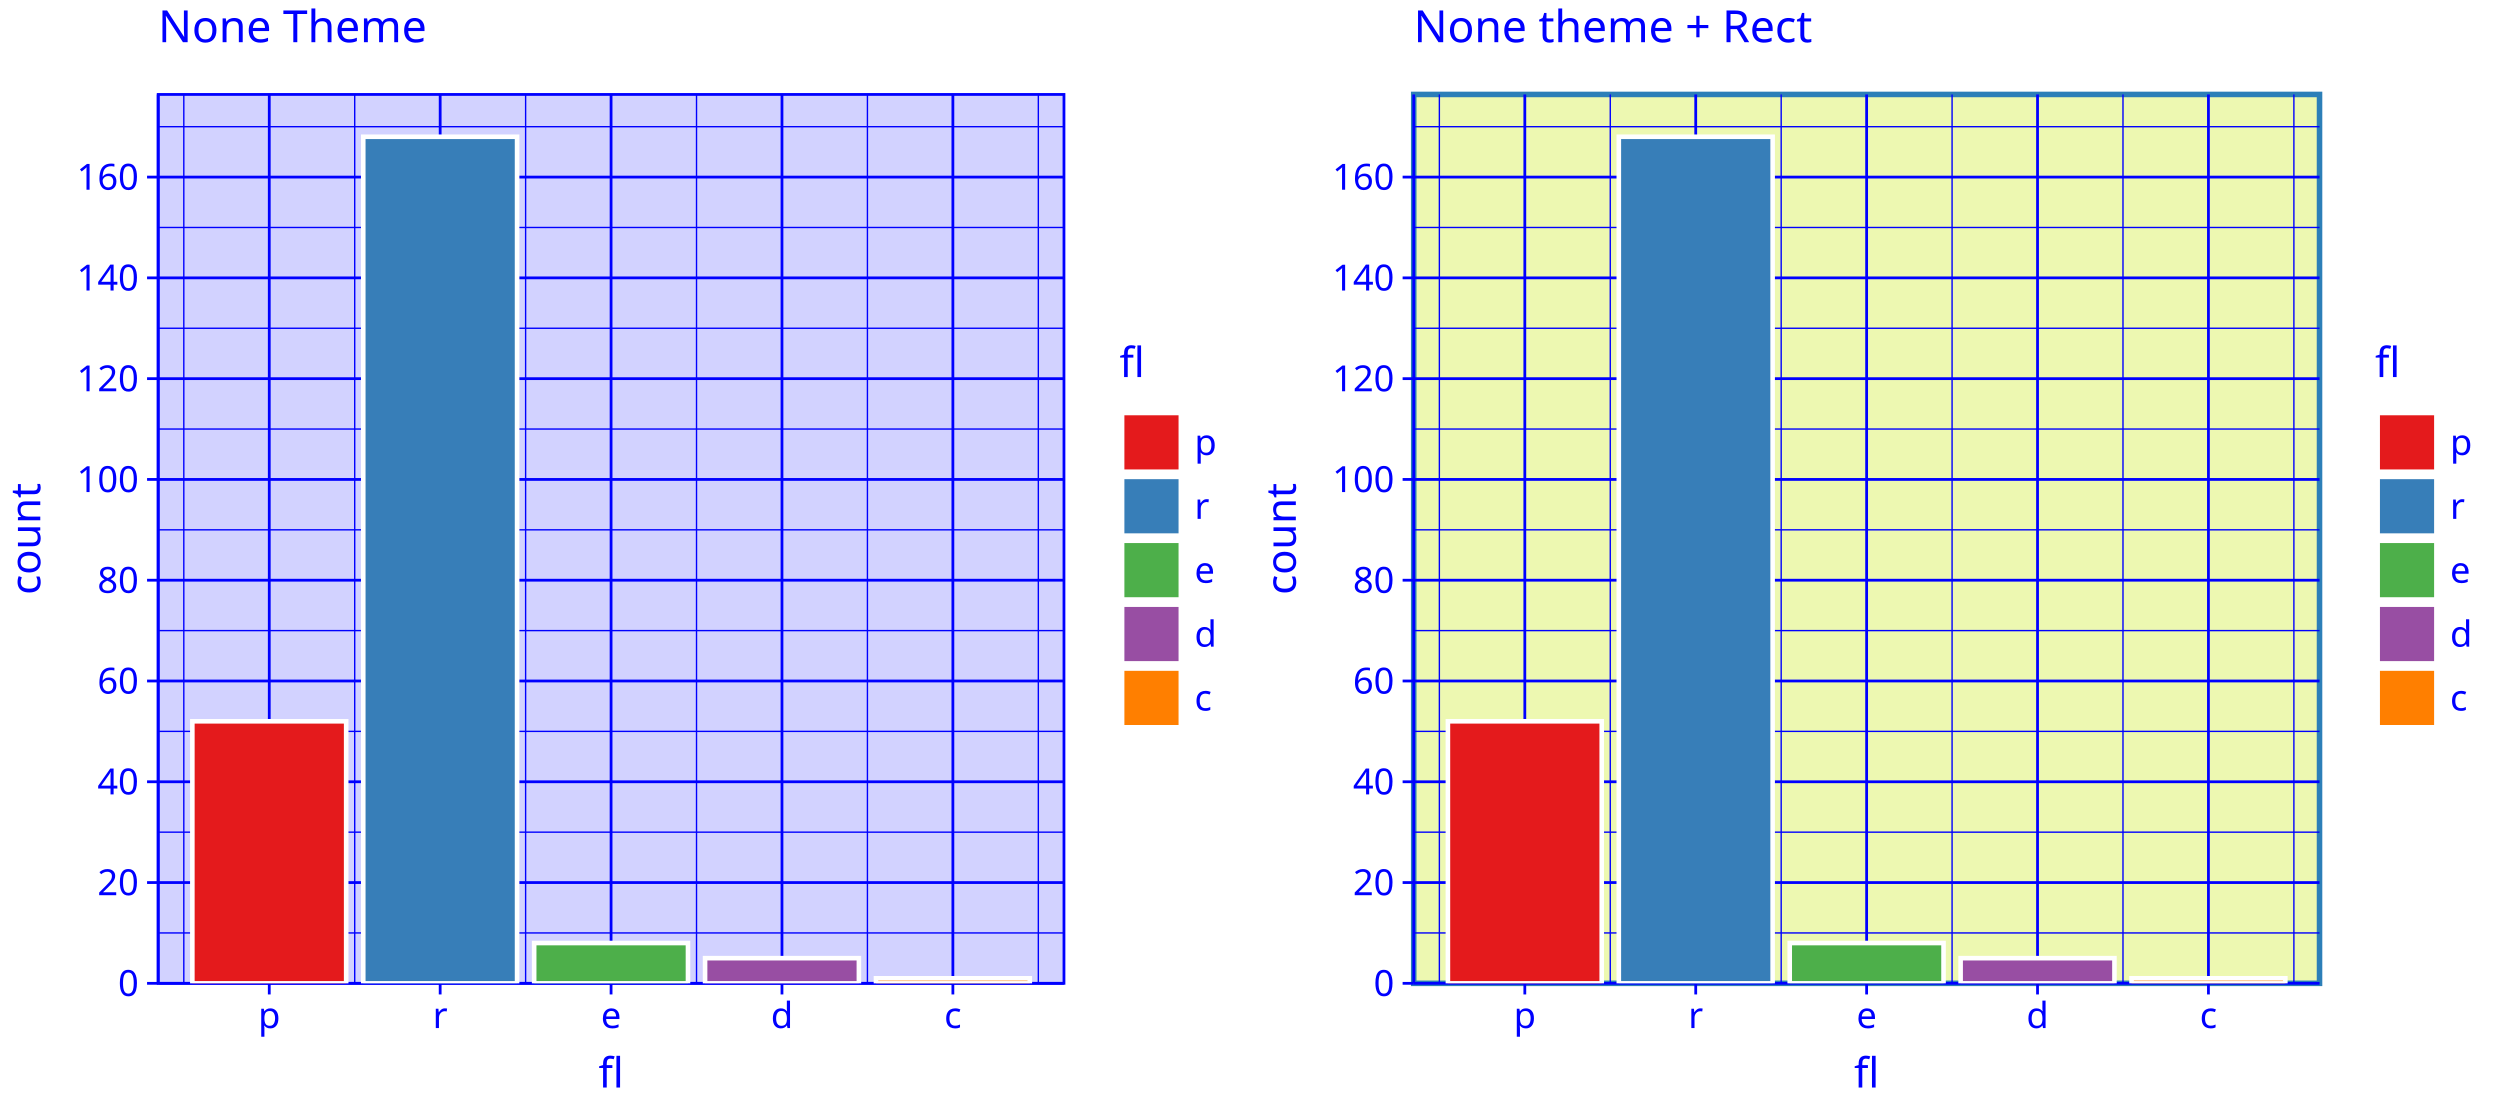
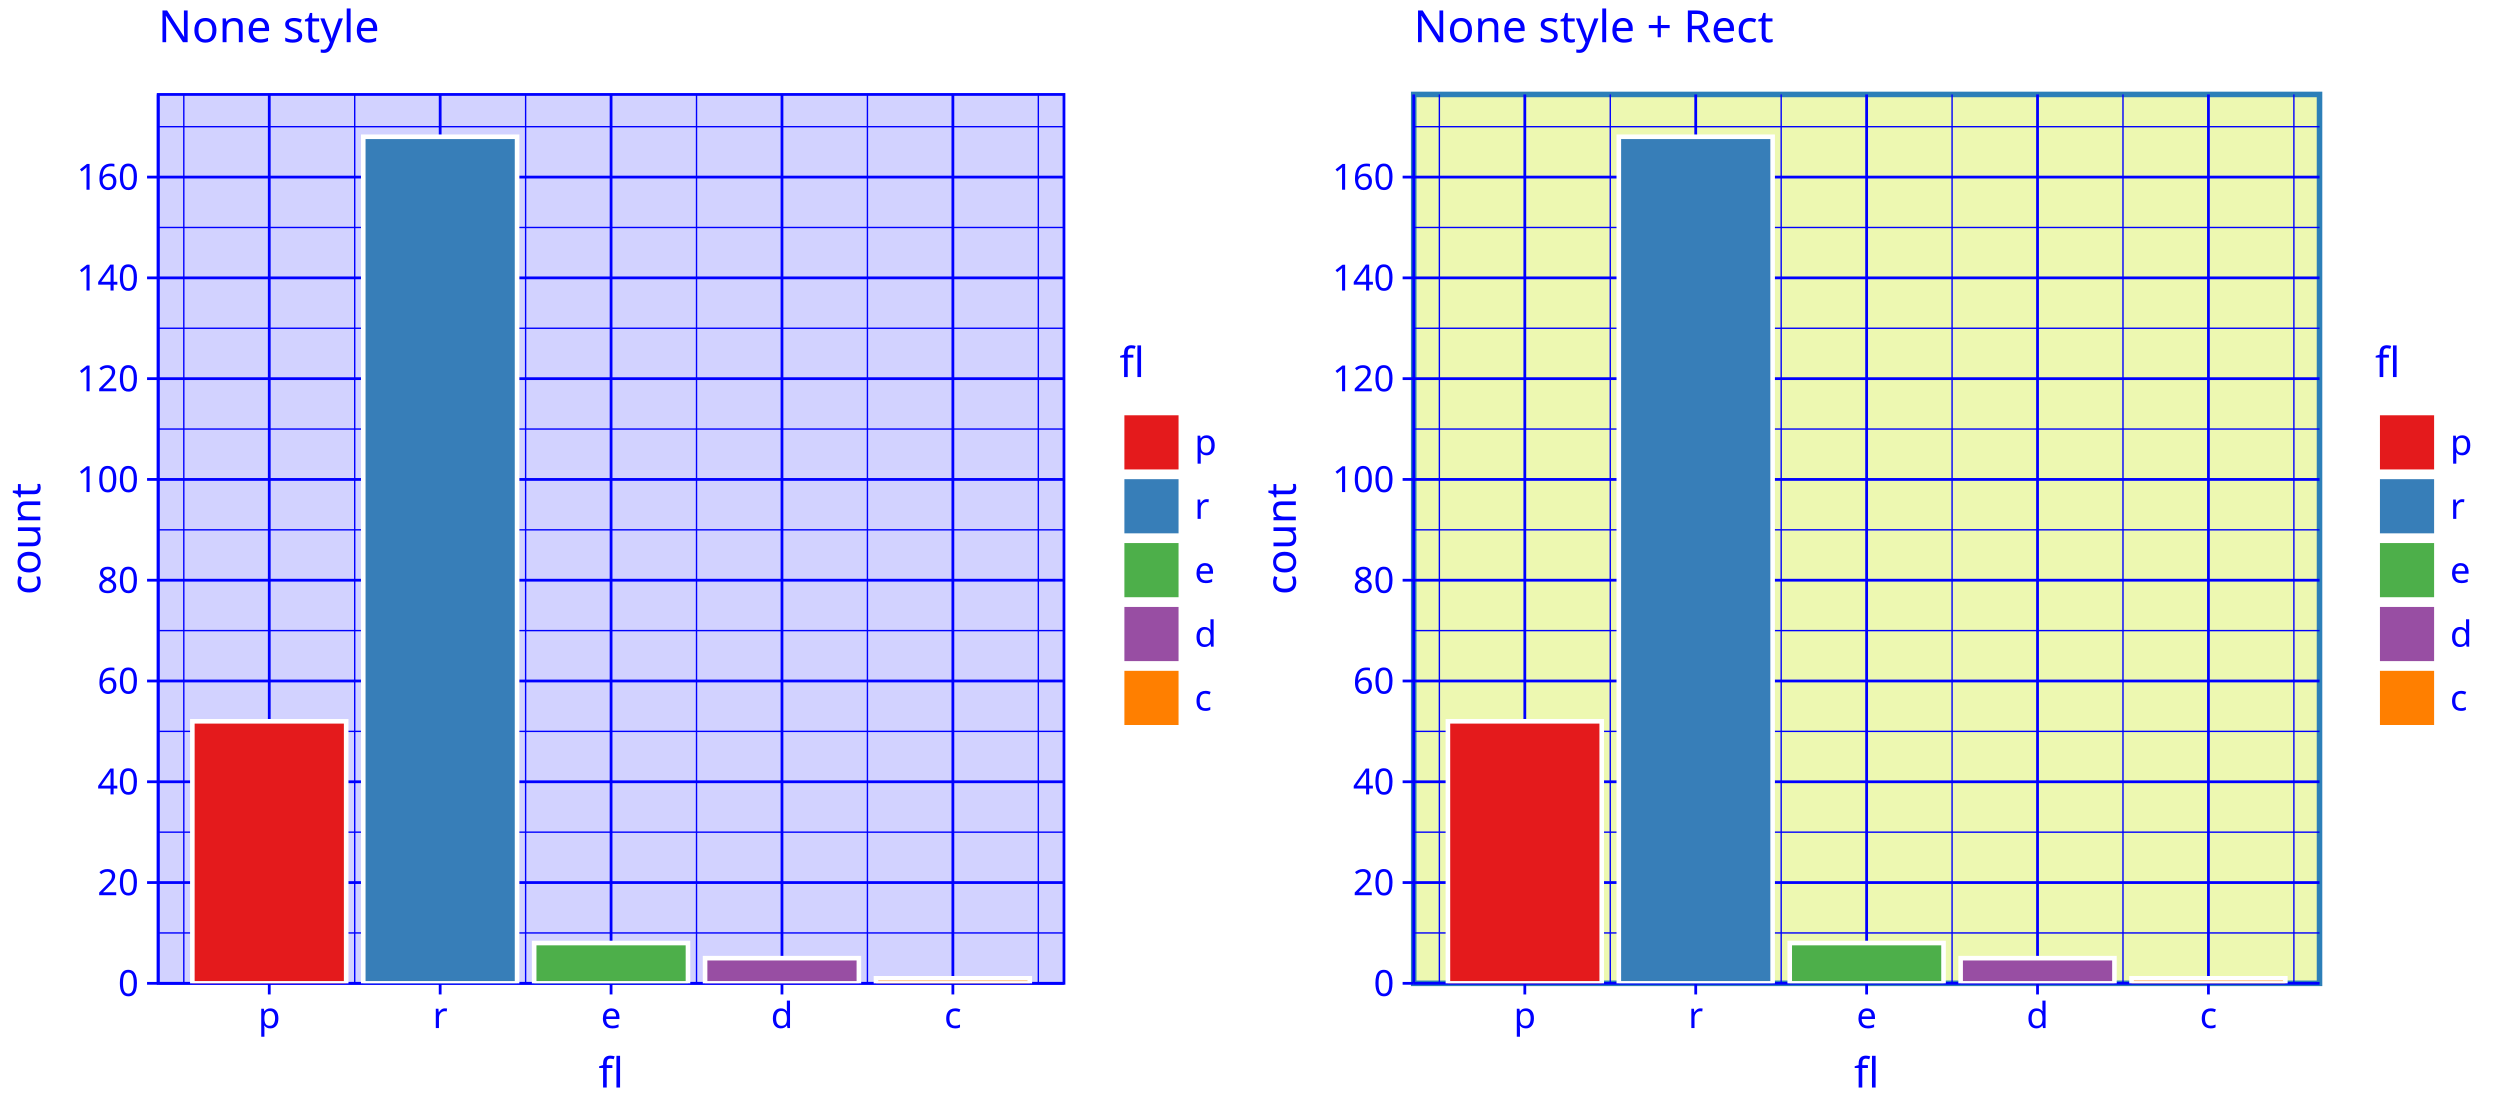
<svg xmlns="http://www.w3.org/2000/svg" class="plt-container" width="900.0" height="400.0">
  <g id="xXxprefixXx0">
    <rect x="0.0" y="0.0" height="400.0" width="900.0" fill="rgb(255,255,255)" fill-opacity="1.0" stroke="rgb(71,71,71)" stroke-opacity="1.0" stroke-width="0.0">
    </rect>
  </g>
  <svg class="plt-container" width="448.0" height="400.0" x="0.0" y="0.0">
    <style type="text/css">
    .plt-container {
   font-family: Lucida Grande, sans-serif;
   user-select: none;
   -webkit-user-select: none;
   -moz-user-select: none;
   -ms-user-select: none;
}
text {
   text-rendering: optimizeLegibility;
}
#xXxprefixXx1 .plot-title {
   fill: #0000ff;
   font-family: Lucida Grande, sans-serif;
   font-size: 16.0px;
   font-weight: normal;
   font-style: normal;   
}
#xXxprefixXx1 .plot-subtitle {
   fill: #0000ff;
   font-family: Lucida Grande, sans-serif;
   font-size: 15.0px;
   font-weight: normal;
   font-style: normal;   
}
#xXxprefixXx1 .plot-caption {
   fill: #0000ff;
   font-family: Lucida Grande, sans-serif;
   font-size: 13.0px;
   font-weight: normal;
   font-style: normal;   
}
#xXxprefixXx1 .legend-title {
   fill: #0000ff;
   font-family: Lucida Grande, sans-serif;
   font-size: 15.0px;
   font-weight: normal;
   font-style: normal;   
}
#xXxprefixXx1 .legend-item {
   fill: #0000ff;
   font-family: Lucida Grande, sans-serif;
   font-size: 13.0px;
   font-weight: normal;
   font-style: normal;   
}
#xXxprefixXx1 .axis-title-x {
   fill: #0000ff;
   font-family: Lucida Grande, sans-serif;
   font-size: 15.0px;
   font-weight: normal;
   font-style: normal;   
}
#xXxprefixXx1 .axis-text-x {
   fill: #0000ff;
   font-family: Lucida Grande, sans-serif;
   font-size: 13.0px;
   font-weight: normal;
   font-style: normal;   
}
#xXxprefixXx3 .axis-tooltip-text-x {
   fill: #0000ff;
   font-family: Lucida Grande, sans-serif;
   font-size: 13.0px;
   font-weight: normal;
   font-style: normal;   
}
#xXxprefixXx1 .axis-title-y {
   fill: #0000ff;
   font-family: Lucida Grande, sans-serif;
   font-size: 15.0px;
   font-weight: normal;
   font-style: normal;   
}
#xXxprefixXx1 .axis-text-y {
   fill: #0000ff;
   font-family: Lucida Grande, sans-serif;
   font-size: 13.0px;
   font-weight: normal;
   font-style: normal;   
}
#xXxprefixXx3 .axis-tooltip-text-y {
   fill: #0000ff;
   font-family: Lucida Grande, sans-serif;
   font-size: 13.0px;
   font-weight: normal;
   font-style: normal;   
}
#xXxprefixXx1 .facet-strip-text-x {
   fill: #0000ff;
   font-family: Lucida Grande, sans-serif;
   font-size: 13.0px;
   font-weight: normal;
   font-style: normal;   
}
#xXxprefixXx1 .facet-strip-text-y {
   fill: #0000ff;
   font-family: Lucida Grande, sans-serif;
   font-size: 13.0px;
   font-weight: normal;
   font-style: normal;   
}
#xXxprefixXx3 .tooltip-text {
   fill: #0000ff;
   font-family: Lucida Grande, sans-serif;
   font-size: 13.0px;
   font-weight: normal;
   font-style: normal;   
}
#xXxprefixXx3 .tooltip-title {
   fill: #0000ff;
   font-family: Lucida Grande, sans-serif;
   font-size: 13.0px;
   font-weight: bold;
   font-style: normal;   
}
#xXxprefixXx3 .tooltip-label {
   fill: #0000ff;
   font-family: Lucida Grande, sans-serif;
   font-size: 13.0px;
   font-weight: bold;
   font-style: normal;   
}

    </style>
    <g id="xXxprefixXx1">
      <path fill-rule="evenodd" fill="rgb(255,255,255)" fill-opacity="1.0" d="M0.0 0.0 L0.0 400.0 L448.0 400.0 L448.0 0.0 Z">
      </path>
      <g transform="translate(23.0 34.0 ) ">
        <rect x="33.942" y="0.0" height="320.0" width="326.087" stroke="rgb(0,0,255)" stroke-opacity="1.0" stroke-width="1.0" fill="rgb(210,210,255)" fill-opacity="1.0">
        </rect>
        <g transform="translate(33.94182 0.0 ) ">
          <line x1="9.229" y1="320.0" x2="9.229" y2="0.0" stroke="rgb(0,0,255)" stroke-opacity="1.0" stroke-width="0.5" fill="none">
          </line>
          <line x1="70.755" y1="320.0" x2="70.755" y2="0.0" stroke="rgb(0,0,255)" stroke-opacity="1.0" stroke-width="0.5" fill="none">
          </line>
          <line x1="132.281" y1="320.0" x2="132.281" y2="0.0" stroke="rgb(0,0,255)" stroke-opacity="1.0" stroke-width="0.5" fill="none">
          </line>
          <line x1="193.807" y1="320.0" x2="193.807" y2="0.0" stroke="rgb(0,0,255)" stroke-opacity="1.0" stroke-width="0.5" fill="none">
          </line>
          <line x1="255.332" y1="320.0" x2="255.332" y2="0.0" stroke="rgb(0,0,255)" stroke-opacity="1.0" stroke-width="0.5" fill="none">
          </line>
          <line x1="316.858" y1="320.0" x2="316.858" y2="0.0" stroke="rgb(0,0,255)" stroke-opacity="1.0" stroke-width="0.5" fill="none">
          </line>
          <line x1="39.992" y1="320.0" x2="39.992" y2="0.0" stroke="rgb(0,0,255)" stroke-opacity="1.0" stroke-width="1.0" fill="none">
          </line>
          <line x1="101.518" y1="320.0" x2="101.518" y2="0.0" stroke="rgb(0,0,255)" stroke-opacity="1.0" stroke-width="1.0" fill="none">
          </line>
          <line x1="163.044" y1="320.0" x2="163.044" y2="0.0" stroke="rgb(0,0,255)" stroke-opacity="1.0" stroke-width="1.0" fill="none">
          </line>
          <line x1="224.57" y1="320.0" x2="224.57" y2="0.0" stroke="rgb(0,0,255)" stroke-opacity="1.0" stroke-width="1.0" fill="none">
          </line>
          <line x1="286.095" y1="320.0" x2="286.095" y2="0.0" stroke="rgb(0,0,255)" stroke-opacity="1.0" stroke-width="1.0" fill="none">
          </line>
        </g>
        <g transform="translate(33.94182 320.0 ) ">
          <g transform="translate(39.99184 0.0 ) ">
            <line stroke-width="1.0" stroke="rgb(0,0,255)" stroke-opacity="1.0" x2="0.0" y2="4.0">
            </line>
            <g transform="translate(0.0 7.0 ) ">
              <text class="axis-text-x" text-anchor="middle" dy="0.7em">
                <tspan>p</tspan>
              </text>
            </g>
          </g>
          <g transform="translate(101.5177 0.0 ) ">
            <line stroke-width="1.0" stroke="rgb(0,0,255)" stroke-opacity="1.0" x2="0.0" y2="4.0">
            </line>
            <g transform="translate(0.0 7.0 ) ">
              <text class="axis-text-x" text-anchor="middle" dy="0.7em">
                <tspan>r</tspan>
              </text>
            </g>
          </g>
          <g transform="translate(163.0436 0.0 ) ">
            <line stroke-width="1.0" stroke="rgb(0,0,255)" stroke-opacity="1.0" x2="0.0" y2="4.0">
            </line>
            <g transform="translate(0.0 7.0 ) ">
              <text class="axis-text-x" text-anchor="middle" dy="0.7em">
                <tspan>e</tspan>
              </text>
            </g>
          </g>
          <g transform="translate(224.5695 0.0 ) ">
            <line stroke-width="1.0" stroke="rgb(0,0,255)" stroke-opacity="1.0" x2="0.0" y2="4.0">
            </line>
            <g transform="translate(0.0 7.0 ) ">
              <text class="axis-text-x" text-anchor="middle" dy="0.7em">
                <tspan>d</tspan>
              </text>
            </g>
          </g>
          <g transform="translate(286.0954 0.0 ) ">
            <line stroke-width="1.0" stroke="rgb(0,0,255)" stroke-opacity="1.0" x2="0.0" y2="4.0">
            </line>
            <g transform="translate(0.0 7.0 ) ">
              <text class="axis-text-x" text-anchor="middle" dy="0.7em">
                <tspan>c</tspan>
              </text>
            </g>
          </g>
          <line x1="0.0" y1="0.0" x2="326.087" y2="0.0" stroke-width="1.0" stroke="rgb(0,0,255)" stroke-opacity="1.0">
          </line>
        </g>
        <g transform="translate(33.94182 0.0 ) ">
          <line x1="0.0" y1="301.859" x2="326.087" y2="301.859" stroke="rgb(0,0,255)" stroke-opacity="1.0" stroke-width="0.5" fill="none">
          </line>
          <line x1="0.0" y1="265.578" x2="326.087" y2="265.578" stroke="rgb(0,0,255)" stroke-opacity="1.0" stroke-width="0.5" fill="none">
          </line>
          <line x1="0.0" y1="229.297" x2="326.087" y2="229.297" stroke="rgb(0,0,255)" stroke-opacity="1.0" stroke-width="0.5" fill="none">
          </line>
          <line x1="0.0" y1="193.016" x2="326.087" y2="193.016" stroke="rgb(0,0,255)" stroke-opacity="1.0" stroke-width="0.5" fill="none">
          </line>
          <line x1="0.0" y1="156.735" x2="326.087" y2="156.735" stroke="rgb(0,0,255)" stroke-opacity="1.0" stroke-width="0.5" fill="none">
          </line>
          <line x1="0.0" y1="120.454" x2="326.087" y2="120.454" stroke="rgb(0,0,255)" stroke-opacity="1.0" stroke-width="0.5" fill="none">
          </line>
          <line x1="0.0" y1="84.172" x2="326.087" y2="84.172" stroke="rgb(0,0,255)" stroke-opacity="1.0" stroke-width="0.5" fill="none">
          </line>
          <line x1="0.0" y1="47.891" x2="326.087" y2="47.891" stroke="rgb(0,0,255)" stroke-opacity="1.0" stroke-width="0.5" fill="none">
          </line>
          <line x1="0.0" y1="11.61" x2="326.087" y2="11.61" stroke="rgb(0,0,255)" stroke-opacity="1.0" stroke-width="0.5" fill="none">
          </line>
          <line x1="0.0" y1="283.719" x2="326.087" y2="283.719" stroke="rgb(0,0,255)" stroke-opacity="1.0" stroke-width="1.0" fill="none">
          </line>
          <line x1="0.0" y1="247.438" x2="326.087" y2="247.438" stroke="rgb(0,0,255)" stroke-opacity="1.0" stroke-width="1.0" fill="none">
          </line>
          <line x1="0.0" y1="211.156" x2="326.087" y2="211.156" stroke="rgb(0,0,255)" stroke-opacity="1.0" stroke-width="1.0" fill="none">
          </line>
          <line x1="0.0" y1="174.875" x2="326.087" y2="174.875" stroke="rgb(0,0,255)" stroke-opacity="1.0" stroke-width="1.0" fill="none">
          </line>
          <line x1="0.0" y1="138.594" x2="326.087" y2="138.594" stroke="rgb(0,0,255)" stroke-opacity="1.0" stroke-width="1.0" fill="none">
          </line>
          <line x1="0.0" y1="102.313" x2="326.087" y2="102.313" stroke="rgb(0,0,255)" stroke-opacity="1.0" stroke-width="1.0" fill="none">
          </line>
          <line x1="0.0" y1="66.032" x2="326.087" y2="66.032" stroke="rgb(0,0,255)" stroke-opacity="1.0" stroke-width="1.0" fill="none">
          </line>
          <line x1="0.0" y1="29.751" x2="326.087" y2="29.751" stroke="rgb(0,0,255)" stroke-opacity="1.0" stroke-width="1.0" fill="none">
          </line>
        </g>
        <g transform="translate(33.94182 0.0 ) ">
          <g transform="translate(0.0 320.0 ) ">
            <line stroke-width="1.0" stroke="rgb(0,0,255)" stroke-opacity="1.0" x2="-4.0" y2="0.0">
            </line>
            <g transform="translate(-7.0 0.0 ) ">
              <text class="axis-text-y" text-anchor="end" dy="0.35em">
                <tspan>0</tspan>
              </text>
            </g>
          </g>
          <g transform="translate(0.0 283.7188 ) ">
            <line stroke-width="1.0" stroke="rgb(0,0,255)" stroke-opacity="1.0" x2="-4.0" y2="0.0">
            </line>
            <g transform="translate(-7.0 0.0 ) ">
              <text class="axis-text-y" text-anchor="end" dy="0.35em">
                <tspan>20</tspan>
              </text>
            </g>
          </g>
          <g transform="translate(0.0 247.4376 ) ">
            <line stroke-width="1.0" stroke="rgb(0,0,255)" stroke-opacity="1.0" x2="-4.0" y2="0.0">
            </line>
            <g transform="translate(-7.0 0.0 ) ">
              <text class="axis-text-y" text-anchor="end" dy="0.35em">
                <tspan>40</tspan>
              </text>
            </g>
          </g>
          <g transform="translate(0.0 211.1565 ) ">
            <line stroke-width="1.0" stroke="rgb(0,0,255)" stroke-opacity="1.0" x2="-4.0" y2="0.0">
            </line>
            <g transform="translate(-7.0 0.0 ) ">
              <text class="axis-text-y" text-anchor="end" dy="0.35em">
                <tspan>60</tspan>
              </text>
            </g>
          </g>
          <g transform="translate(0.0 174.8753 ) ">
            <line stroke-width="1.0" stroke="rgb(0,0,255)" stroke-opacity="1.0" x2="-4.0" y2="0.0">
            </line>
            <g transform="translate(-7.0 0.0 ) ">
              <text class="axis-text-y" text-anchor="end" dy="0.35em">
                <tspan>80</tspan>
              </text>
            </g>
          </g>
          <g transform="translate(0.0 138.5941 ) ">
            <line stroke-width="1.0" stroke="rgb(0,0,255)" stroke-opacity="1.0" x2="-4.0" y2="0.0">
            </line>
            <g transform="translate(-7.0 0.0 ) ">
              <text class="axis-text-y" text-anchor="end" dy="0.35em">
                <tspan>100</tspan>
              </text>
            </g>
          </g>
          <g transform="translate(0.0 102.3129 ) ">
            <line stroke-width="1.0" stroke="rgb(0,0,255)" stroke-opacity="1.0" x2="-4.0" y2="0.0">
            </line>
            <g transform="translate(-7.0 0.0 ) ">
              <text class="axis-text-y" text-anchor="end" dy="0.35em">
                <tspan>120</tspan>
              </text>
            </g>
          </g>
          <g transform="translate(0.0 66.03175 ) ">
            <line stroke-width="1.0" stroke="rgb(0,0,255)" stroke-opacity="1.0" x2="-4.0" y2="0.0">
            </line>
            <g transform="translate(-7.0 0.0 ) ">
              <text class="axis-text-y" text-anchor="end" dy="0.35em">
                <tspan>140</tspan>
              </text>
            </g>
          </g>
          <g transform="translate(0.0 29.75057 ) ">
            <line stroke-width="1.0" stroke="rgb(0,0,255)" stroke-opacity="1.0" x2="-4.0" y2="0.0">
            </line>
            <g transform="translate(-7.0 0.0 ) ">
              <text class="axis-text-y" text-anchor="end" dy="0.35em">
                <tspan>160</tspan>
              </text>
            </g>
          </g>
          <line x1="0.0" y1="0.0" x2="0.0" y2="320.0" stroke-width="1.0" stroke="rgb(0,0,255)" stroke-opacity="1.0">
          </line>
        </g>
        <g transform="translate(33.94182 0.0 ) " clip-path="url(#xXxprefixXx2)" clip-bounds-jfx="[rect (0.0, 0.0), (326.087, 320.0)]">
          <defs>
            <clipPath id="xXxprefixXx2">
              <rect x="0.0" y="0.0" width="326.087" height="320.0">
              </rect>
            </clipPath>
          </defs>
          <rect x="258.409" y="318.186" height="1.814" width="55.373" stroke="rgb(255,255,255)" stroke-opacity="1.0" fill="rgb(255,127,0)" fill-opacity="1.0" stroke-width="1.65">
          </rect>
          <rect x="196.883" y="310.93" height="9.07" width="55.373" stroke="rgb(255,255,255)" stroke-opacity="1.0" fill="rgb(152,78,163)" fill-opacity="1.0" stroke-width="1.65">
          </rect>
          <rect x="135.357" y="305.488" height="14.512" width="55.373" stroke="rgb(255,255,255)" stroke-opacity="1.0" fill="rgb(77,175,74)" fill-opacity="1.0" stroke-width="1.65">
          </rect>
          <rect x="73.831" y="15.238" height="304.762" width="55.373" stroke="rgb(255,255,255)" stroke-opacity="1.0" fill="rgb(55,126,184)" fill-opacity="1.0" stroke-width="1.65">
          </rect>
          <rect x="12.305" y="225.669" height="94.331" width="55.373" stroke="rgb(255,255,255)" stroke-opacity="1.0" fill="rgb(228,26,28)" fill-opacity="1.0" stroke-width="1.65">
          </rect>
        </g>
      </g>
      <g transform="translate(56.94182 15.2 ) ">
        <text class="plot-title" y="0.0">
-           <tspan>None Theme</tspan>
+           <tspan>None style</tspan>
        </text>
      </g>
      <g transform="translate(14.5 194.0 ) rotate(-90.0 ) ">
        <text class="axis-title-y" y="0.0" text-anchor="middle">
          <tspan>count</tspan>
        </text>
      </g>
      <g transform="translate(219.9855 391.5 ) ">
        <text class="axis-title-x" y="0.0" text-anchor="middle">
          <tspan>fl</tspan>
        </text>
      </g>
      <g transform="translate(393.0291 115.25 ) ">
        <rect x="5.0" y="5.0" height="147.5" width="44.971" stroke="rgb(0,0,255)" stroke-opacity="1.0" stroke-width="0.0" fill="rgb(255,255,255)" fill-opacity="1.0">
        </rect>
        <g transform="translate(10.0 10.0 ) ">
          <g transform="translate(0.0 10.5 ) ">
            <text class="legend-title" y="0.0">
              <tspan>fl</tspan>
            </text>
          </g>
          <g transform="translate(0.0 22.5 ) ">
            <g transform="">
              <g>
                <rect x="0.0" y="0.0" height="23.0" width="23.0" stroke-width="0.0" fill="rgb(255,255,255)" fill-opacity="1.0">
                </rect>
                <g transform="translate(1.0 1.0 ) ">
                  <g>
                    <rect x="0.0" y="0.0" height="21.0" width="21.0" stroke="rgb(255,255,255)" stroke-opacity="1.0" fill="rgb(228,26,28)" fill-opacity="1.0" stroke-width="1.5">
                    </rect>
                  </g>
                </g>
                <rect x="0.0" y="0.0" height="23.0" width="23.0" stroke="rgb(255,255,255)" stroke-opacity="1.0" stroke-width="1.0" fill-opacity="0.0">
                </rect>
              </g>
              <g transform="translate(26.9903 16.05 ) ">
                <text class="legend-item" y="0.0">
                  <tspan>p</tspan>
                </text>
              </g>
            </g>
            <g transform="translate(0.0 23.0 ) ">
              <g>
                <rect x="0.0" y="0.0" height="23.0" width="23.0" stroke-width="0.0" fill="rgb(255,255,255)" fill-opacity="1.0">
                </rect>
                <g transform="translate(1.0 1.0 ) ">
                  <g>
                    <rect x="0.0" y="0.0" height="21.0" width="21.0" stroke="rgb(255,255,255)" stroke-opacity="1.0" fill="rgb(55,126,184)" fill-opacity="1.0" stroke-width="1.5">
                    </rect>
                  </g>
                </g>
                <rect x="0.0" y="0.0" height="23.0" width="23.0" stroke="rgb(255,255,255)" stroke-opacity="1.0" stroke-width="1.0" fill-opacity="0.0">
                </rect>
              </g>
              <g transform="translate(26.9903 16.05 ) ">
                <text class="legend-item" y="0.0">
                  <tspan>r</tspan>
                </text>
              </g>
            </g>
            <g transform="translate(0.0 46.0 ) ">
              <g>
                <rect x="0.0" y="0.0" height="23.0" width="23.0" stroke-width="0.0" fill="rgb(255,255,255)" fill-opacity="1.0">
                </rect>
                <g transform="translate(1.0 1.0 ) ">
                  <g>
                    <rect x="0.0" y="0.0" height="21.0" width="21.0" stroke="rgb(255,255,255)" stroke-opacity="1.0" fill="rgb(77,175,74)" fill-opacity="1.0" stroke-width="1.5">
                    </rect>
                  </g>
                </g>
                <rect x="0.0" y="0.0" height="23.0" width="23.0" stroke="rgb(255,255,255)" stroke-opacity="1.0" stroke-width="1.0" fill-opacity="0.0">
                </rect>
              </g>
              <g transform="translate(26.9903 16.05 ) ">
                <text class="legend-item" y="0.0">
                  <tspan>e</tspan>
                </text>
              </g>
            </g>
            <g transform="translate(0.0 69.0 ) ">
              <g>
                <rect x="0.0" y="0.0" height="23.0" width="23.0" stroke-width="0.0" fill="rgb(255,255,255)" fill-opacity="1.0">
                </rect>
                <g transform="translate(1.0 1.0 ) ">
                  <g>
                    <rect x="0.0" y="0.0" height="21.0" width="21.0" stroke="rgb(255,255,255)" stroke-opacity="1.0" fill="rgb(152,78,163)" fill-opacity="1.0" stroke-width="1.5">
                    </rect>
                  </g>
                </g>
                <rect x="0.0" y="0.0" height="23.0" width="23.0" stroke="rgb(255,255,255)" stroke-opacity="1.0" stroke-width="1.0" fill-opacity="0.0">
                </rect>
              </g>
              <g transform="translate(26.9903 16.05 ) ">
                <text class="legend-item" y="0.0">
                  <tspan>d</tspan>
                </text>
              </g>
            </g>
            <g transform="translate(0.0 92.0 ) ">
              <g>
                <rect x="0.0" y="0.0" height="23.0" width="23.0" stroke-width="0.0" fill="rgb(255,255,255)" fill-opacity="1.0">
                </rect>
                <g transform="translate(1.0 1.0 ) ">
                  <g>
                    <rect x="0.0" y="0.0" height="21.0" width="21.0" stroke="rgb(255,255,255)" stroke-opacity="1.0" fill="rgb(255,127,0)" fill-opacity="1.0" stroke-width="1.5">
                    </rect>
                  </g>
                </g>
                <rect x="0.0" y="0.0" height="23.0" width="23.0" stroke="rgb(255,255,255)" stroke-opacity="1.0" stroke-width="1.0" fill-opacity="0.0">
                </rect>
              </g>
              <g transform="translate(26.9903 16.05 ) ">
                <text class="legend-item" y="0.0">
                  <tspan>c</tspan>
                </text>
              </g>
            </g>
          </g>
        </g>
      </g>
      <path fill="rgb(0,0,0)" fill-opacity="0.0" stroke="rgb(0,0,255)" stroke-opacity="1.0" stroke-width="0.0" d="M0.0 0.0 L0.0 400.0 L448.0 400.0 L448.0 0.0 Z">
      </path>
    </g>
    <g id="xXxprefixXx3">
    </g>
  </svg>
  <svg class="plt-container" width="448.0" height="400.0" x="452.0" y="0.0">
    <style type="text/css">
    .plt-container {
   font-family: Lucida Grande, sans-serif;
   user-select: none;
   -webkit-user-select: none;
   -moz-user-select: none;
   -ms-user-select: none;
}
text {
   text-rendering: optimizeLegibility;
}
#xXxprefixXx4 .plot-title {
   fill: #0000ff;
   font-family: Lucida Grande, sans-serif;
   font-size: 16.0px;
   font-weight: normal;
   font-style: normal;   
}
#xXxprefixXx4 .plot-subtitle {
   fill: #0000ff;
   font-family: Lucida Grande, sans-serif;
   font-size: 15.0px;
   font-weight: normal;
   font-style: normal;   
}
#xXxprefixXx4 .plot-caption {
   fill: #0000ff;
   font-family: Lucida Grande, sans-serif;
   font-size: 13.0px;
   font-weight: normal;
   font-style: normal;   
}
#xXxprefixXx4 .legend-title {
   fill: #0000ff;
   font-family: Lucida Grande, sans-serif;
   font-size: 15.0px;
   font-weight: normal;
   font-style: normal;   
}
#xXxprefixXx4 .legend-item {
   fill: #0000ff;
   font-family: Lucida Grande, sans-serif;
   font-size: 13.0px;
   font-weight: normal;
   font-style: normal;   
}
#xXxprefixXx4 .axis-title-x {
   fill: #0000ff;
   font-family: Lucida Grande, sans-serif;
   font-size: 15.0px;
   font-weight: normal;
   font-style: normal;   
}
#xXxprefixXx4 .axis-text-x {
   fill: #0000ff;
   font-family: Lucida Grande, sans-serif;
   font-size: 13.0px;
   font-weight: normal;
   font-style: normal;   
}
#xXxprefixXx6 .axis-tooltip-text-x {
   fill: #2c7fb8;
   font-family: Lucida Grande, sans-serif;
   font-size: 13.0px;
   font-weight: normal;
   font-style: normal;   
}
#xXxprefixXx4 .axis-title-y {
   fill: #0000ff;
   font-family: Lucida Grande, sans-serif;
   font-size: 15.0px;
   font-weight: normal;
   font-style: normal;   
}
#xXxprefixXx4 .axis-text-y {
   fill: #0000ff;
   font-family: Lucida Grande, sans-serif;
   font-size: 13.0px;
   font-weight: normal;
   font-style: normal;   
}
#xXxprefixXx6 .axis-tooltip-text-y {
   fill: #2c7fb8;
   font-family: Lucida Grande, sans-serif;
   font-size: 13.0px;
   font-weight: normal;
   font-style: normal;   
}
#xXxprefixXx4 .facet-strip-text-x {
   fill: #0000ff;
   font-family: Lucida Grande, sans-serif;
   font-size: 13.0px;
   font-weight: normal;
   font-style: normal;   
}
#xXxprefixXx4 .facet-strip-text-y {
   fill: #0000ff;
   font-family: Lucida Grande, sans-serif;
   font-size: 13.0px;
   font-weight: normal;
   font-style: normal;   
}
#xXxprefixXx6 .tooltip-text {
   fill: #0000ff;
   font-family: Lucida Grande, sans-serif;
   font-size: 13.0px;
   font-weight: normal;
   font-style: normal;   
}
#xXxprefixXx6 .tooltip-title {
   fill: #0000ff;
   font-family: Lucida Grande, sans-serif;
   font-size: 13.0px;
   font-weight: bold;
   font-style: normal;   
}
#xXxprefixXx6 .tooltip-label {
   fill: #0000ff;
   font-family: Lucida Grande, sans-serif;
   font-size: 13.0px;
   font-weight: bold;
   font-style: normal;   
}

    </style>
    <g id="xXxprefixXx4">
      <path fill-rule="evenodd" fill="rgb(255,255,255)" fill-opacity="1.0" d="M0.0 0.0 L0.0 400.0 L448.0 400.0 L448.0 0.0 Z">
      </path>
      <g transform="translate(23.0 34.0 ) ">
        <rect x="33.942" y="0.0" height="320.0" width="326.087" stroke="rgb(44,127,184)" stroke-opacity="1.0" stroke-width="2.0" fill="rgb(237,248,177)" fill-opacity="1.0">
        </rect>
        <g transform="translate(33.94182 0.0 ) ">
          <line x1="9.229" y1="320.0" x2="9.229" y2="0.0" stroke="rgb(0,0,255)" stroke-opacity="1.0" stroke-width="0.5" fill="none">
          </line>
          <line x1="70.755" y1="320.0" x2="70.755" y2="0.0" stroke="rgb(0,0,255)" stroke-opacity="1.0" stroke-width="0.5" fill="none">
          </line>
          <line x1="132.281" y1="320.0" x2="132.281" y2="0.0" stroke="rgb(0,0,255)" stroke-opacity="1.0" stroke-width="0.5" fill="none">
          </line>
          <line x1="193.807" y1="320.0" x2="193.807" y2="0.0" stroke="rgb(0,0,255)" stroke-opacity="1.0" stroke-width="0.5" fill="none">
          </line>
          <line x1="255.332" y1="320.0" x2="255.332" y2="0.0" stroke="rgb(0,0,255)" stroke-opacity="1.0" stroke-width="0.5" fill="none">
          </line>
          <line x1="316.858" y1="320.0" x2="316.858" y2="0.0" stroke="rgb(0,0,255)" stroke-opacity="1.0" stroke-width="0.5" fill="none">
          </line>
          <line x1="39.992" y1="320.0" x2="39.992" y2="0.0" stroke="rgb(0,0,255)" stroke-opacity="1.0" stroke-width="1.0" fill="none">
          </line>
          <line x1="101.518" y1="320.0" x2="101.518" y2="0.0" stroke="rgb(0,0,255)" stroke-opacity="1.0" stroke-width="1.0" fill="none">
          </line>
          <line x1="163.044" y1="320.0" x2="163.044" y2="0.0" stroke="rgb(0,0,255)" stroke-opacity="1.0" stroke-width="1.0" fill="none">
          </line>
          <line x1="224.57" y1="320.0" x2="224.57" y2="0.0" stroke="rgb(0,0,255)" stroke-opacity="1.0" stroke-width="1.0" fill="none">
          </line>
          <line x1="286.095" y1="320.0" x2="286.095" y2="0.0" stroke="rgb(0,0,255)" stroke-opacity="1.0" stroke-width="1.0" fill="none">
          </line>
        </g>
        <g transform="translate(33.94182 320.0 ) ">
          <g transform="translate(39.99184 0.0 ) ">
            <line stroke-width="1.0" stroke="rgb(0,0,255)" stroke-opacity="1.0" x2="0.0" y2="4.0">
            </line>
            <g transform="translate(0.0 7.0 ) ">
              <text class="axis-text-x" text-anchor="middle" dy="0.7em">
                <tspan>p</tspan>
              </text>
            </g>
          </g>
          <g transform="translate(101.5177 0.0 ) ">
            <line stroke-width="1.0" stroke="rgb(0,0,255)" stroke-opacity="1.0" x2="0.0" y2="4.0">
            </line>
            <g transform="translate(0.0 7.0 ) ">
              <text class="axis-text-x" text-anchor="middle" dy="0.7em">
                <tspan>r</tspan>
              </text>
            </g>
          </g>
          <g transform="translate(163.0436 0.0 ) ">
            <line stroke-width="1.0" stroke="rgb(0,0,255)" stroke-opacity="1.0" x2="0.0" y2="4.0">
            </line>
            <g transform="translate(0.0 7.0 ) ">
              <text class="axis-text-x" text-anchor="middle" dy="0.7em">
                <tspan>e</tspan>
              </text>
            </g>
          </g>
          <g transform="translate(224.5695 0.0 ) ">
            <line stroke-width="1.0" stroke="rgb(0,0,255)" stroke-opacity="1.0" x2="0.0" y2="4.0">
            </line>
            <g transform="translate(0.0 7.0 ) ">
              <text class="axis-text-x" text-anchor="middle" dy="0.7em">
                <tspan>d</tspan>
              </text>
            </g>
          </g>
          <g transform="translate(286.0954 0.0 ) ">
            <line stroke-width="1.0" stroke="rgb(0,0,255)" stroke-opacity="1.0" x2="0.0" y2="4.0">
            </line>
            <g transform="translate(0.0 7.0 ) ">
              <text class="axis-text-x" text-anchor="middle" dy="0.7em">
                <tspan>c</tspan>
              </text>
            </g>
          </g>
          <line x1="0.0" y1="0.0" x2="326.087" y2="0.0" stroke-width="1.0" stroke="rgb(0,0,255)" stroke-opacity="1.0">
          </line>
        </g>
        <g transform="translate(33.94182 0.0 ) ">
          <line x1="0.0" y1="301.859" x2="326.087" y2="301.859" stroke="rgb(0,0,255)" stroke-opacity="1.0" stroke-width="0.5" fill="none">
          </line>
          <line x1="0.0" y1="265.578" x2="326.087" y2="265.578" stroke="rgb(0,0,255)" stroke-opacity="1.0" stroke-width="0.5" fill="none">
          </line>
          <line x1="0.0" y1="229.297" x2="326.087" y2="229.297" stroke="rgb(0,0,255)" stroke-opacity="1.0" stroke-width="0.5" fill="none">
          </line>
          <line x1="0.0" y1="193.016" x2="326.087" y2="193.016" stroke="rgb(0,0,255)" stroke-opacity="1.0" stroke-width="0.5" fill="none">
          </line>
          <line x1="0.0" y1="156.735" x2="326.087" y2="156.735" stroke="rgb(0,0,255)" stroke-opacity="1.0" stroke-width="0.5" fill="none">
          </line>
          <line x1="0.0" y1="120.454" x2="326.087" y2="120.454" stroke="rgb(0,0,255)" stroke-opacity="1.0" stroke-width="0.5" fill="none">
          </line>
          <line x1="0.0" y1="84.172" x2="326.087" y2="84.172" stroke="rgb(0,0,255)" stroke-opacity="1.0" stroke-width="0.5" fill="none">
          </line>
          <line x1="0.0" y1="47.891" x2="326.087" y2="47.891" stroke="rgb(0,0,255)" stroke-opacity="1.0" stroke-width="0.5" fill="none">
          </line>
          <line x1="0.0" y1="11.61" x2="326.087" y2="11.61" stroke="rgb(0,0,255)" stroke-opacity="1.0" stroke-width="0.5" fill="none">
          </line>
          <line x1="0.0" y1="283.719" x2="326.087" y2="283.719" stroke="rgb(0,0,255)" stroke-opacity="1.0" stroke-width="1.0" fill="none">
          </line>
          <line x1="0.0" y1="247.438" x2="326.087" y2="247.438" stroke="rgb(0,0,255)" stroke-opacity="1.0" stroke-width="1.0" fill="none">
          </line>
          <line x1="0.0" y1="211.156" x2="326.087" y2="211.156" stroke="rgb(0,0,255)" stroke-opacity="1.0" stroke-width="1.0" fill="none">
          </line>
          <line x1="0.0" y1="174.875" x2="326.087" y2="174.875" stroke="rgb(0,0,255)" stroke-opacity="1.0" stroke-width="1.0" fill="none">
          </line>
          <line x1="0.0" y1="138.594" x2="326.087" y2="138.594" stroke="rgb(0,0,255)" stroke-opacity="1.0" stroke-width="1.0" fill="none">
          </line>
          <line x1="0.0" y1="102.313" x2="326.087" y2="102.313" stroke="rgb(0,0,255)" stroke-opacity="1.0" stroke-width="1.0" fill="none">
          </line>
          <line x1="0.0" y1="66.032" x2="326.087" y2="66.032" stroke="rgb(0,0,255)" stroke-opacity="1.0" stroke-width="1.0" fill="none">
          </line>
          <line x1="0.0" y1="29.751" x2="326.087" y2="29.751" stroke="rgb(0,0,255)" stroke-opacity="1.0" stroke-width="1.0" fill="none">
          </line>
        </g>
        <g transform="translate(33.94182 0.0 ) ">
          <g transform="translate(0.0 320.0 ) ">
            <line stroke-width="1.0" stroke="rgb(0,0,255)" stroke-opacity="1.0" x2="-4.0" y2="0.0">
            </line>
            <g transform="translate(-7.0 0.0 ) ">
              <text class="axis-text-y" text-anchor="end" dy="0.35em">
                <tspan>0</tspan>
              </text>
            </g>
          </g>
          <g transform="translate(0.0 283.7188 ) ">
            <line stroke-width="1.0" stroke="rgb(0,0,255)" stroke-opacity="1.0" x2="-4.0" y2="0.0">
            </line>
            <g transform="translate(-7.0 0.0 ) ">
              <text class="axis-text-y" text-anchor="end" dy="0.35em">
                <tspan>20</tspan>
              </text>
            </g>
          </g>
          <g transform="translate(0.0 247.4376 ) ">
            <line stroke-width="1.0" stroke="rgb(0,0,255)" stroke-opacity="1.0" x2="-4.0" y2="0.0">
            </line>
            <g transform="translate(-7.0 0.0 ) ">
              <text class="axis-text-y" text-anchor="end" dy="0.35em">
                <tspan>40</tspan>
              </text>
            </g>
          </g>
          <g transform="translate(0.0 211.1565 ) ">
            <line stroke-width="1.0" stroke="rgb(0,0,255)" stroke-opacity="1.0" x2="-4.0" y2="0.0">
            </line>
            <g transform="translate(-7.0 0.0 ) ">
              <text class="axis-text-y" text-anchor="end" dy="0.35em">
                <tspan>60</tspan>
              </text>
            </g>
          </g>
          <g transform="translate(0.0 174.8753 ) ">
            <line stroke-width="1.0" stroke="rgb(0,0,255)" stroke-opacity="1.0" x2="-4.0" y2="0.0">
            </line>
            <g transform="translate(-7.0 0.0 ) ">
              <text class="axis-text-y" text-anchor="end" dy="0.35em">
                <tspan>80</tspan>
              </text>
            </g>
          </g>
          <g transform="translate(0.0 138.5941 ) ">
            <line stroke-width="1.0" stroke="rgb(0,0,255)" stroke-opacity="1.0" x2="-4.0" y2="0.0">
            </line>
            <g transform="translate(-7.0 0.0 ) ">
              <text class="axis-text-y" text-anchor="end" dy="0.35em">
                <tspan>100</tspan>
              </text>
            </g>
          </g>
          <g transform="translate(0.0 102.3129 ) ">
            <line stroke-width="1.0" stroke="rgb(0,0,255)" stroke-opacity="1.0" x2="-4.0" y2="0.0">
            </line>
            <g transform="translate(-7.0 0.0 ) ">
              <text class="axis-text-y" text-anchor="end" dy="0.35em">
                <tspan>120</tspan>
              </text>
            </g>
          </g>
          <g transform="translate(0.0 66.03175 ) ">
            <line stroke-width="1.0" stroke="rgb(0,0,255)" stroke-opacity="1.0" x2="-4.0" y2="0.0">
            </line>
            <g transform="translate(-7.0 0.0 ) ">
              <text class="axis-text-y" text-anchor="end" dy="0.35em">
                <tspan>140</tspan>
              </text>
            </g>
          </g>
          <g transform="translate(0.0 29.75057 ) ">
            <line stroke-width="1.0" stroke="rgb(0,0,255)" stroke-opacity="1.0" x2="-4.0" y2="0.0">
            </line>
            <g transform="translate(-7.0 0.0 ) ">
              <text class="axis-text-y" text-anchor="end" dy="0.35em">
                <tspan>160</tspan>
              </text>
            </g>
          </g>
          <line x1="0.0" y1="0.0" x2="0.0" y2="320.0" stroke-width="1.0" stroke="rgb(0,0,255)" stroke-opacity="1.0">
          </line>
        </g>
        <g transform="translate(33.94182 0.0 ) " clip-path="url(#xXxprefixXx5)" clip-bounds-jfx="[rect (0.0, 0.0), (326.087, 320.0)]">
          <defs>
            <clipPath id="xXxprefixXx5">
              <rect x="0.0" y="0.0" width="326.087" height="320.0">
              </rect>
            </clipPath>
          </defs>
          <rect x="258.409" y="318.186" height="1.814" width="55.373" stroke="rgb(255,255,255)" stroke-opacity="1.0" fill="rgb(255,127,0)" fill-opacity="1.0" stroke-width="1.65">
          </rect>
          <rect x="196.883" y="310.93" height="9.07" width="55.373" stroke="rgb(255,255,255)" stroke-opacity="1.0" fill="rgb(152,78,163)" fill-opacity="1.0" stroke-width="1.65">
          </rect>
          <rect x="135.357" y="305.488" height="14.512" width="55.373" stroke="rgb(255,255,255)" stroke-opacity="1.0" fill="rgb(77,175,74)" fill-opacity="1.0" stroke-width="1.65">
          </rect>
          <rect x="73.831" y="15.238" height="304.762" width="55.373" stroke="rgb(255,255,255)" stroke-opacity="1.0" fill="rgb(55,126,184)" fill-opacity="1.0" stroke-width="1.65">
          </rect>
          <rect x="12.305" y="225.669" height="94.331" width="55.373" stroke="rgb(255,255,255)" stroke-opacity="1.0" fill="rgb(228,26,28)" fill-opacity="1.0" stroke-width="1.65">
          </rect>
        </g>
      </g>
      <g transform="translate(56.94182 15.2 ) ">
        <text class="plot-title" y="0.0">
-           <tspan>None theme + Rect</tspan>
+           <tspan>None style + Rect</tspan>
        </text>
      </g>
      <g transform="translate(14.5 194.0 ) rotate(-90.0 ) ">
        <text class="axis-title-y" y="0.0" text-anchor="middle">
          <tspan>count</tspan>
        </text>
      </g>
      <g transform="translate(219.9855 391.5 ) ">
        <text class="axis-title-x" y="0.0" text-anchor="middle">
          <tspan>fl</tspan>
        </text>
      </g>
      <g transform="translate(393.0291 115.25 ) ">
        <rect x="5.0" y="5.0" height="147.5" width="44.971" stroke="rgb(44,127,184)" stroke-opacity="1.0" stroke-width="0.0" fill="rgb(255,255,255)" fill-opacity="1.0">
        </rect>
        <g transform="translate(10.0 10.0 ) ">
          <g transform="translate(0.0 10.5 ) ">
            <text class="legend-title" y="0.0">
              <tspan>fl</tspan>
            </text>
          </g>
          <g transform="translate(0.0 22.5 ) ">
            <g transform="">
              <g>
                <rect x="0.0" y="0.0" height="23.0" width="23.0" stroke-width="0.0" fill="rgb(255,255,255)" fill-opacity="1.0">
                </rect>
                <g transform="translate(1.0 1.0 ) ">
                  <g>
                    <rect x="0.0" y="0.0" height="21.0" width="21.0" stroke="rgb(255,255,255)" stroke-opacity="1.0" fill="rgb(228,26,28)" fill-opacity="1.0" stroke-width="1.5">
                    </rect>
                  </g>
                </g>
                <rect x="0.0" y="0.0" height="23.0" width="23.0" stroke="rgb(255,255,255)" stroke-opacity="1.0" stroke-width="1.0" fill-opacity="0.0">
                </rect>
              </g>
              <g transform="translate(26.9903 16.05 ) ">
                <text class="legend-item" y="0.0">
                  <tspan>p</tspan>
                </text>
              </g>
            </g>
            <g transform="translate(0.0 23.0 ) ">
              <g>
                <rect x="0.0" y="0.0" height="23.0" width="23.0" stroke-width="0.0" fill="rgb(255,255,255)" fill-opacity="1.0">
                </rect>
                <g transform="translate(1.0 1.0 ) ">
                  <g>
                    <rect x="0.0" y="0.0" height="21.0" width="21.0" stroke="rgb(255,255,255)" stroke-opacity="1.0" fill="rgb(55,126,184)" fill-opacity="1.0" stroke-width="1.5">
                    </rect>
                  </g>
                </g>
                <rect x="0.0" y="0.0" height="23.0" width="23.0" stroke="rgb(255,255,255)" stroke-opacity="1.0" stroke-width="1.0" fill-opacity="0.0">
                </rect>
              </g>
              <g transform="translate(26.9903 16.05 ) ">
                <text class="legend-item" y="0.0">
                  <tspan>r</tspan>
                </text>
              </g>
            </g>
            <g transform="translate(0.0 46.0 ) ">
              <g>
                <rect x="0.0" y="0.0" height="23.0" width="23.0" stroke-width="0.0" fill="rgb(255,255,255)" fill-opacity="1.0">
                </rect>
                <g transform="translate(1.0 1.0 ) ">
                  <g>
                    <rect x="0.0" y="0.0" height="21.0" width="21.0" stroke="rgb(255,255,255)" stroke-opacity="1.0" fill="rgb(77,175,74)" fill-opacity="1.0" stroke-width="1.5">
                    </rect>
                  </g>
                </g>
                <rect x="0.0" y="0.0" height="23.0" width="23.0" stroke="rgb(255,255,255)" stroke-opacity="1.0" stroke-width="1.0" fill-opacity="0.0">
                </rect>
              </g>
              <g transform="translate(26.9903 16.05 ) ">
                <text class="legend-item" y="0.0">
                  <tspan>e</tspan>
                </text>
              </g>
            </g>
            <g transform="translate(0.0 69.0 ) ">
              <g>
                <rect x="0.0" y="0.0" height="23.0" width="23.0" stroke-width="0.0" fill="rgb(255,255,255)" fill-opacity="1.0">
                </rect>
                <g transform="translate(1.0 1.0 ) ">
                  <g>
                    <rect x="0.0" y="0.0" height="21.0" width="21.0" stroke="rgb(255,255,255)" stroke-opacity="1.0" fill="rgb(152,78,163)" fill-opacity="1.0" stroke-width="1.5">
                    </rect>
                  </g>
                </g>
                <rect x="0.0" y="0.0" height="23.0" width="23.0" stroke="rgb(255,255,255)" stroke-opacity="1.0" stroke-width="1.0" fill-opacity="0.0">
                </rect>
              </g>
              <g transform="translate(26.9903 16.05 ) ">
                <text class="legend-item" y="0.0">
                  <tspan>d</tspan>
                </text>
              </g>
            </g>
            <g transform="translate(0.0 92.0 ) ">
              <g>
                <rect x="0.0" y="0.0" height="23.0" width="23.0" stroke-width="0.0" fill="rgb(255,255,255)" fill-opacity="1.0">
                </rect>
                <g transform="translate(1.0 1.0 ) ">
                  <g>
                    <rect x="0.0" y="0.0" height="21.0" width="21.0" stroke="rgb(255,255,255)" stroke-opacity="1.0" fill="rgb(255,127,0)" fill-opacity="1.0" stroke-width="1.5">
                    </rect>
                  </g>
                </g>
                <rect x="0.0" y="0.0" height="23.0" width="23.0" stroke="rgb(255,255,255)" stroke-opacity="1.0" stroke-width="1.0" fill-opacity="0.0">
                </rect>
              </g>
              <g transform="translate(26.9903 16.05 ) ">
                <text class="legend-item" y="0.0">
                  <tspan>c</tspan>
                </text>
              </g>
            </g>
          </g>
        </g>
      </g>
      <path fill="rgb(0,0,0)" fill-opacity="0.0" stroke="rgb(44,127,184)" stroke-opacity="1.0" stroke-width="0.0" d="M0.0 0.0 L0.0 400.0 L448.0 400.0 L448.0 0.0 Z">
      </path>
    </g>
    <g id="xXxprefixXx6">
    </g>
  </svg>
</svg>
